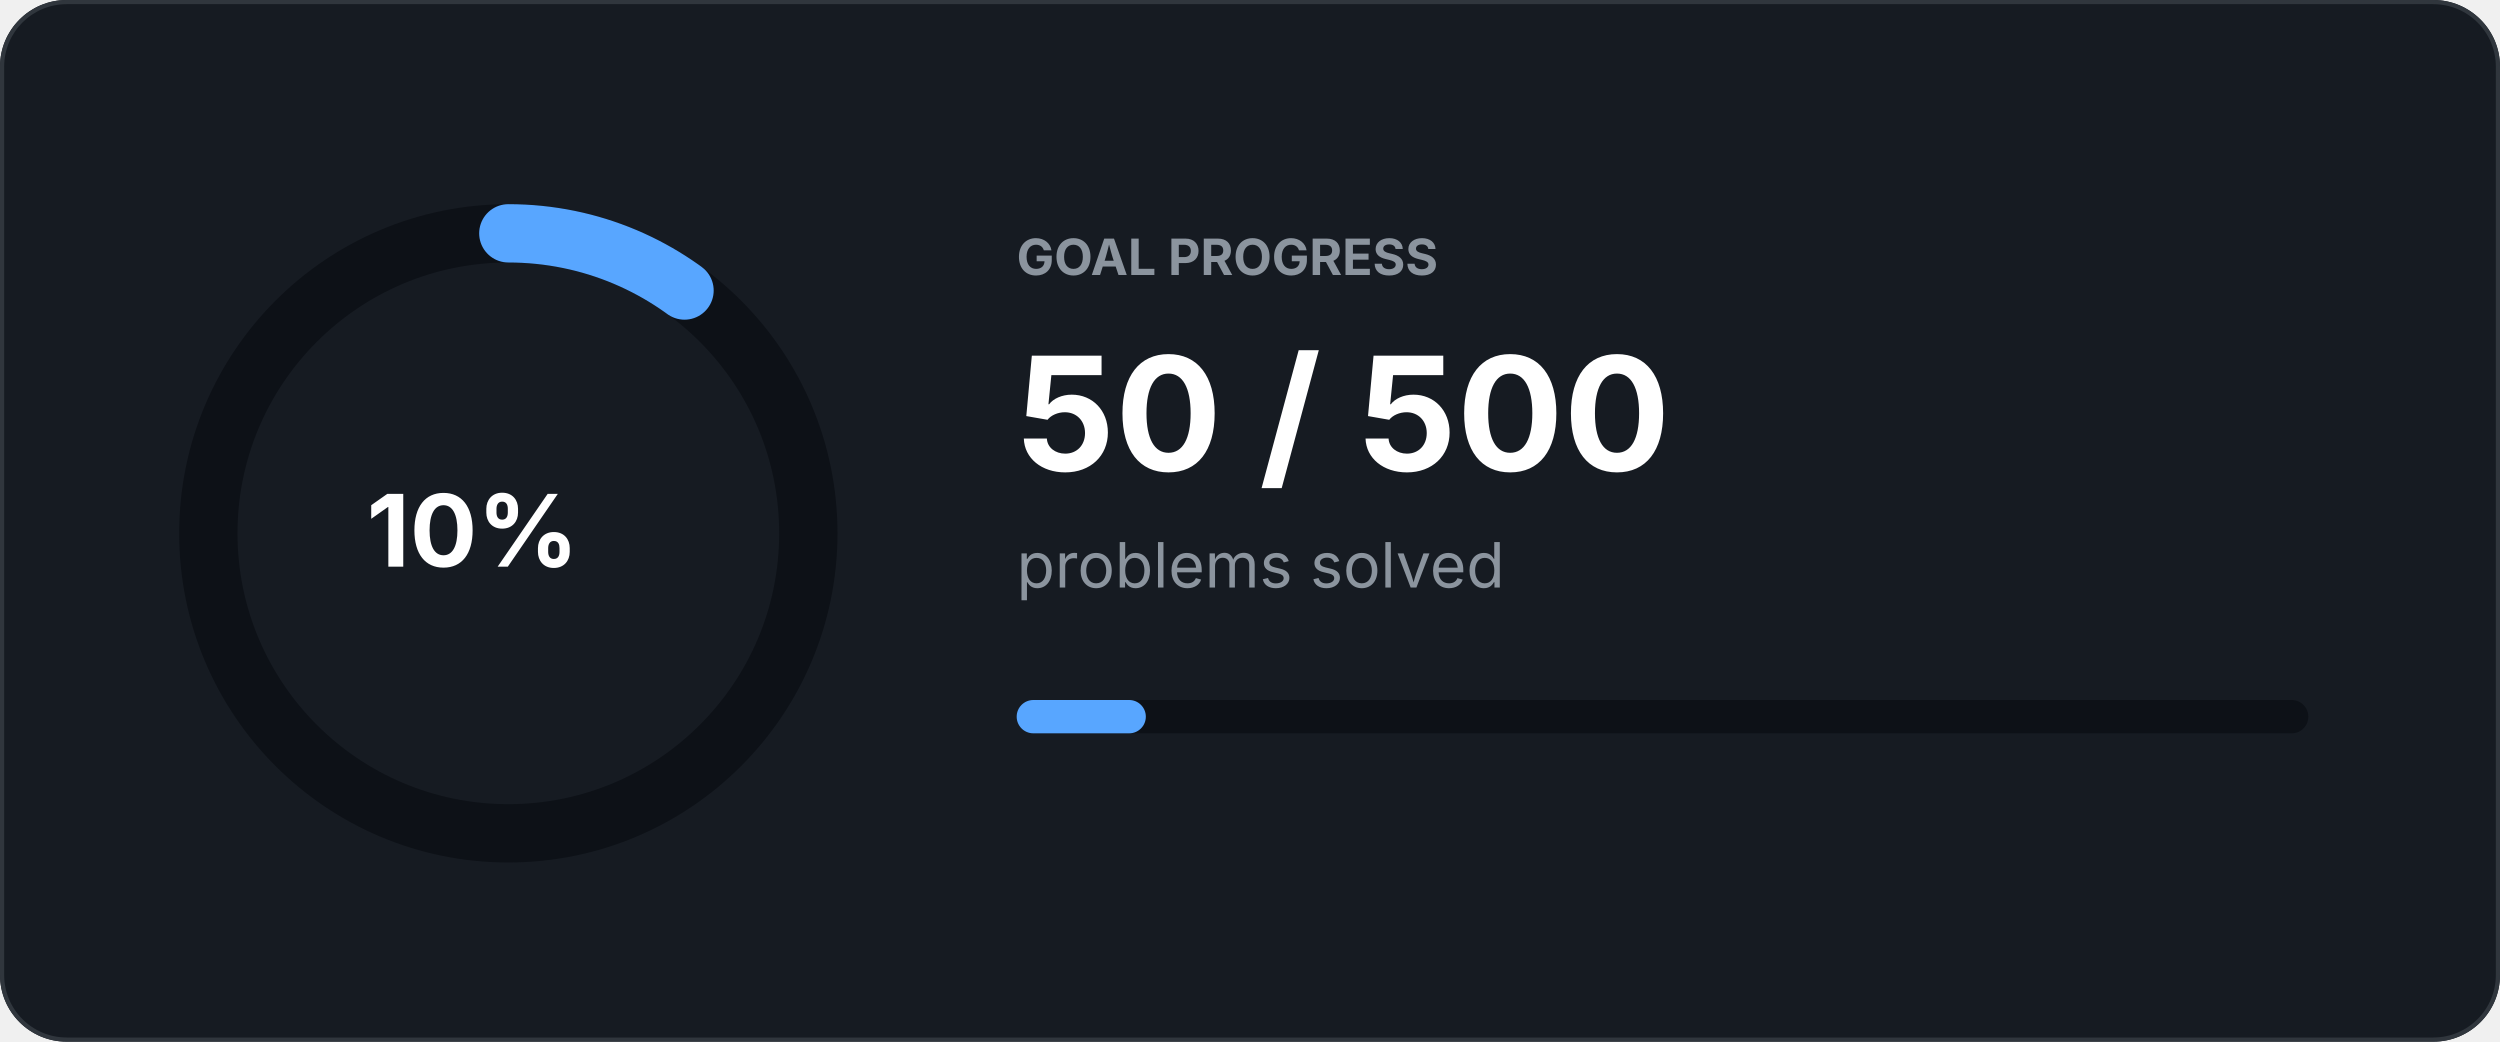
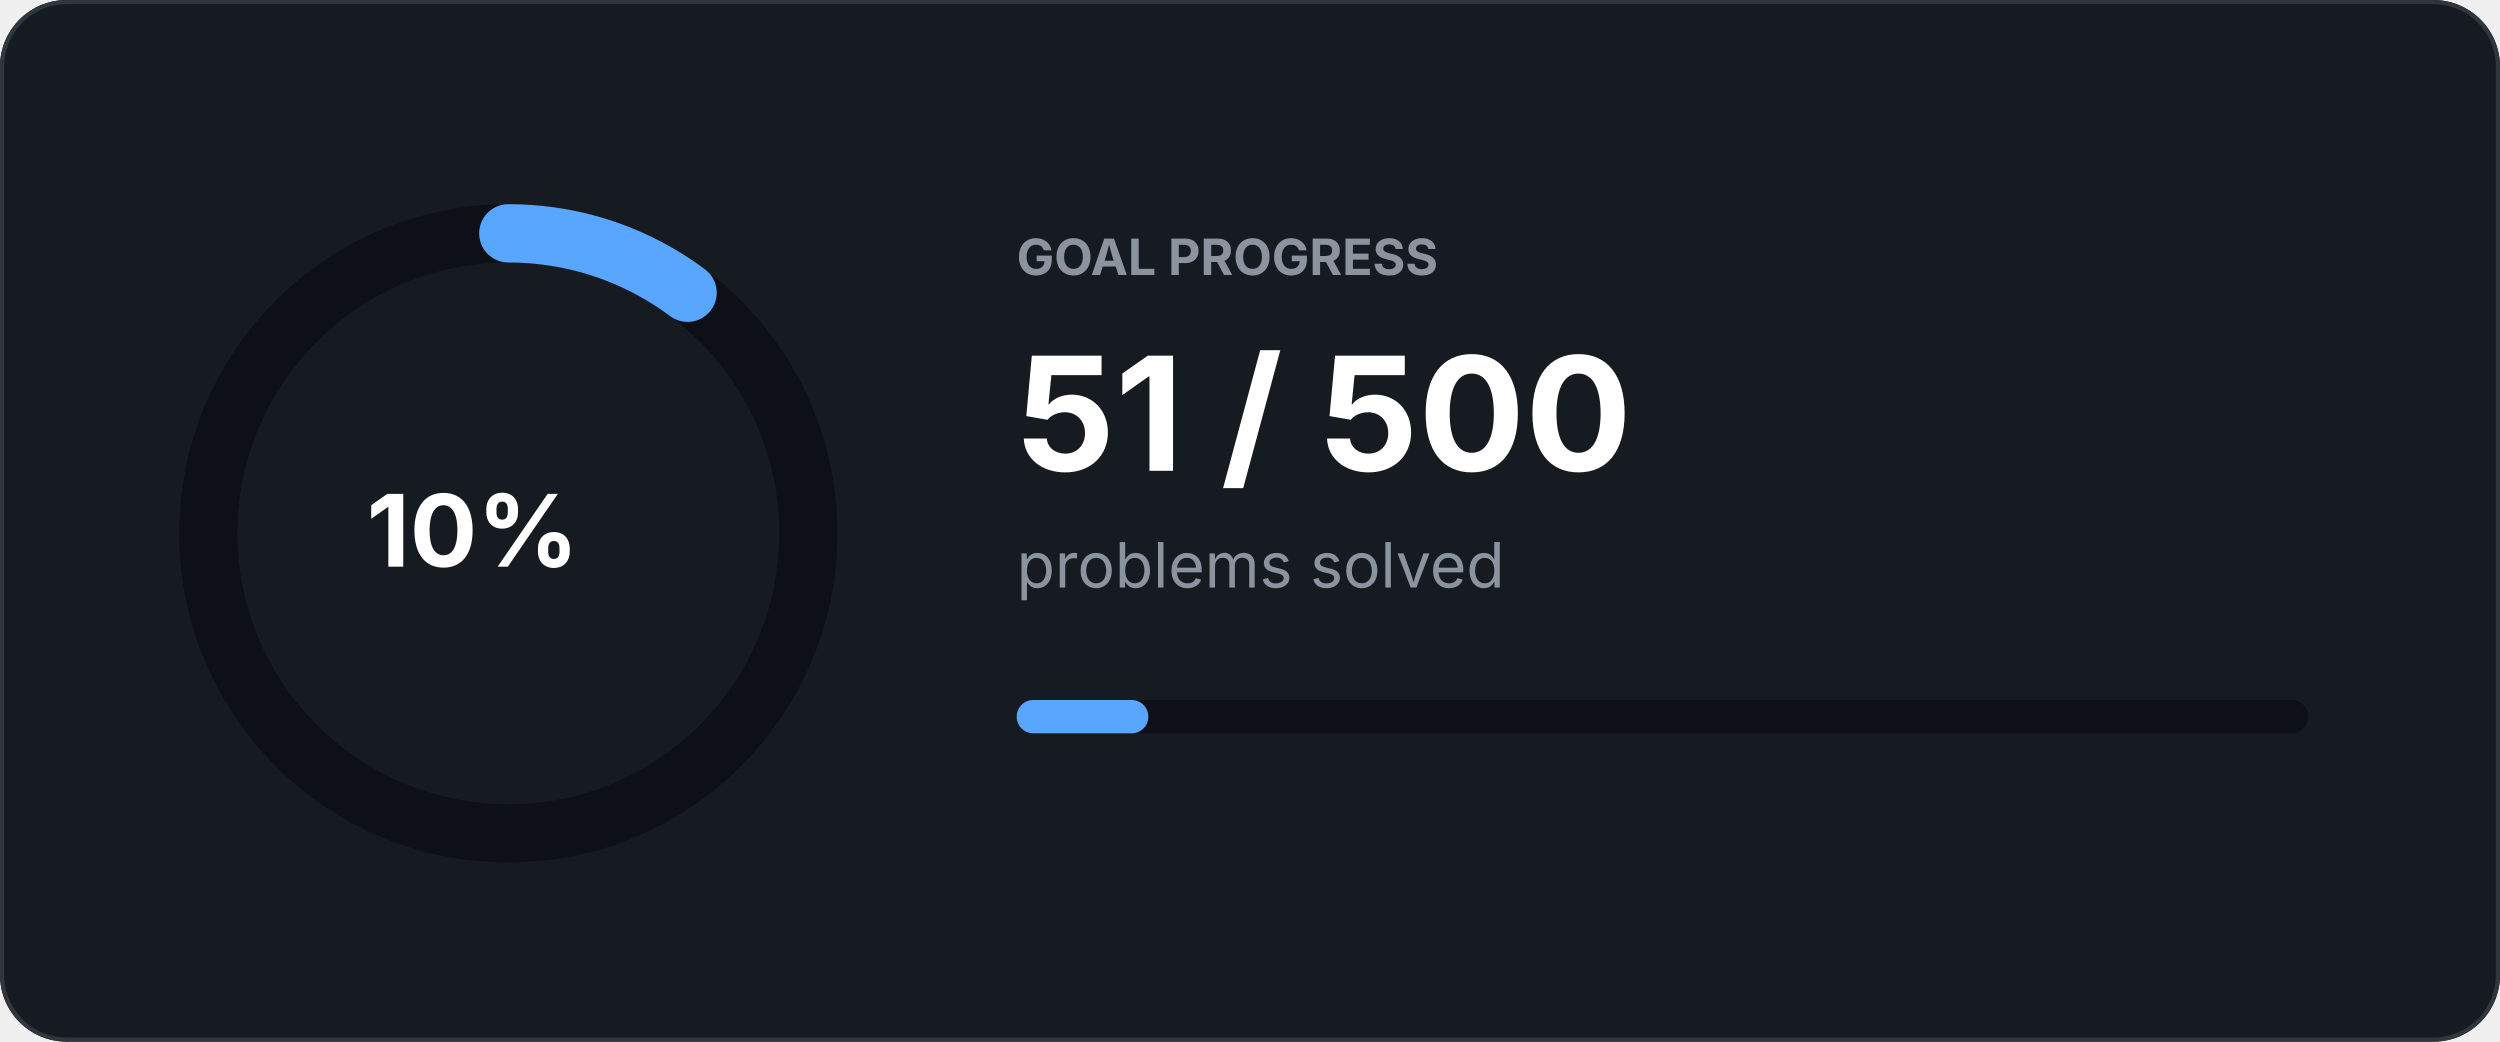
<svg xmlns="http://www.w3.org/2000/svg" width="600" height="250" viewBox="0 0 600 250">
  <rect width="100%" height="100%" rx="16" fill="#161B22" />
  <rect x="0.5" y="0.5" width="599" height="249" rx="15.5" fill="none" stroke="#30363D" />
  <circle cx="122" cy="128" r="72" fill="none" stroke="#0D1117" stroke-width="14" />
-   <circle cx="122" cy="128" r="72" fill="none" stroke="#58A6FF" stroke-width="14" stroke-linecap="round" transform="rotate(-90 122 128)" stroke-dasharray="45.2 452.4" />
+   <circle cx="122" cy="128" r="72" fill="none" stroke="#58A6FF" stroke-width="14" stroke-linecap="round" transform="rotate(-90 122 128)" stroke-dasharray="46.1 452.4" />
  <text x="88" y="136" fill="#FFFFFF" font-family="-apple-system,BlinkMacSystemFont,Segoe UI,sans-serif" font-size="24" font-weight="700">10%</text>
  <text x="244" y="66" fill="#8B949E" font-family="-apple-system,BlinkMacSystemFont,Segoe UI,sans-serif" font-size="12" font-weight="700">GOAL PROGRESS</text>
-   <text x="244" y="113" fill="#FFFFFF" font-family="-apple-system,BlinkMacSystemFont,Segoe UI,sans-serif" font-size="38" font-weight="700">50 / 500</text>
+   <text x="244" y="113" fill="#FFFFFF" font-family="-apple-system,BlinkMacSystemFont,Segoe UI,sans-serif" font-size="38" font-weight="700">51 / 500</text>
  <text x="244" y="141" fill="#8B949E" font-family="-apple-system,BlinkMacSystemFont,Segoe UI,sans-serif" font-size="15" font-weight="400">problems solved</text>
  <rect x="244" y="168" width="310" height="8" rx="4" fill="#0D1117" />
-   <rect x="244" y="168" width="31.0" height="8" rx="4" fill="#58A6FF" />
+   <rect x="244" y="168" width="31.6" height="8" rx="4" fill="#58A6FF" />
</svg>
